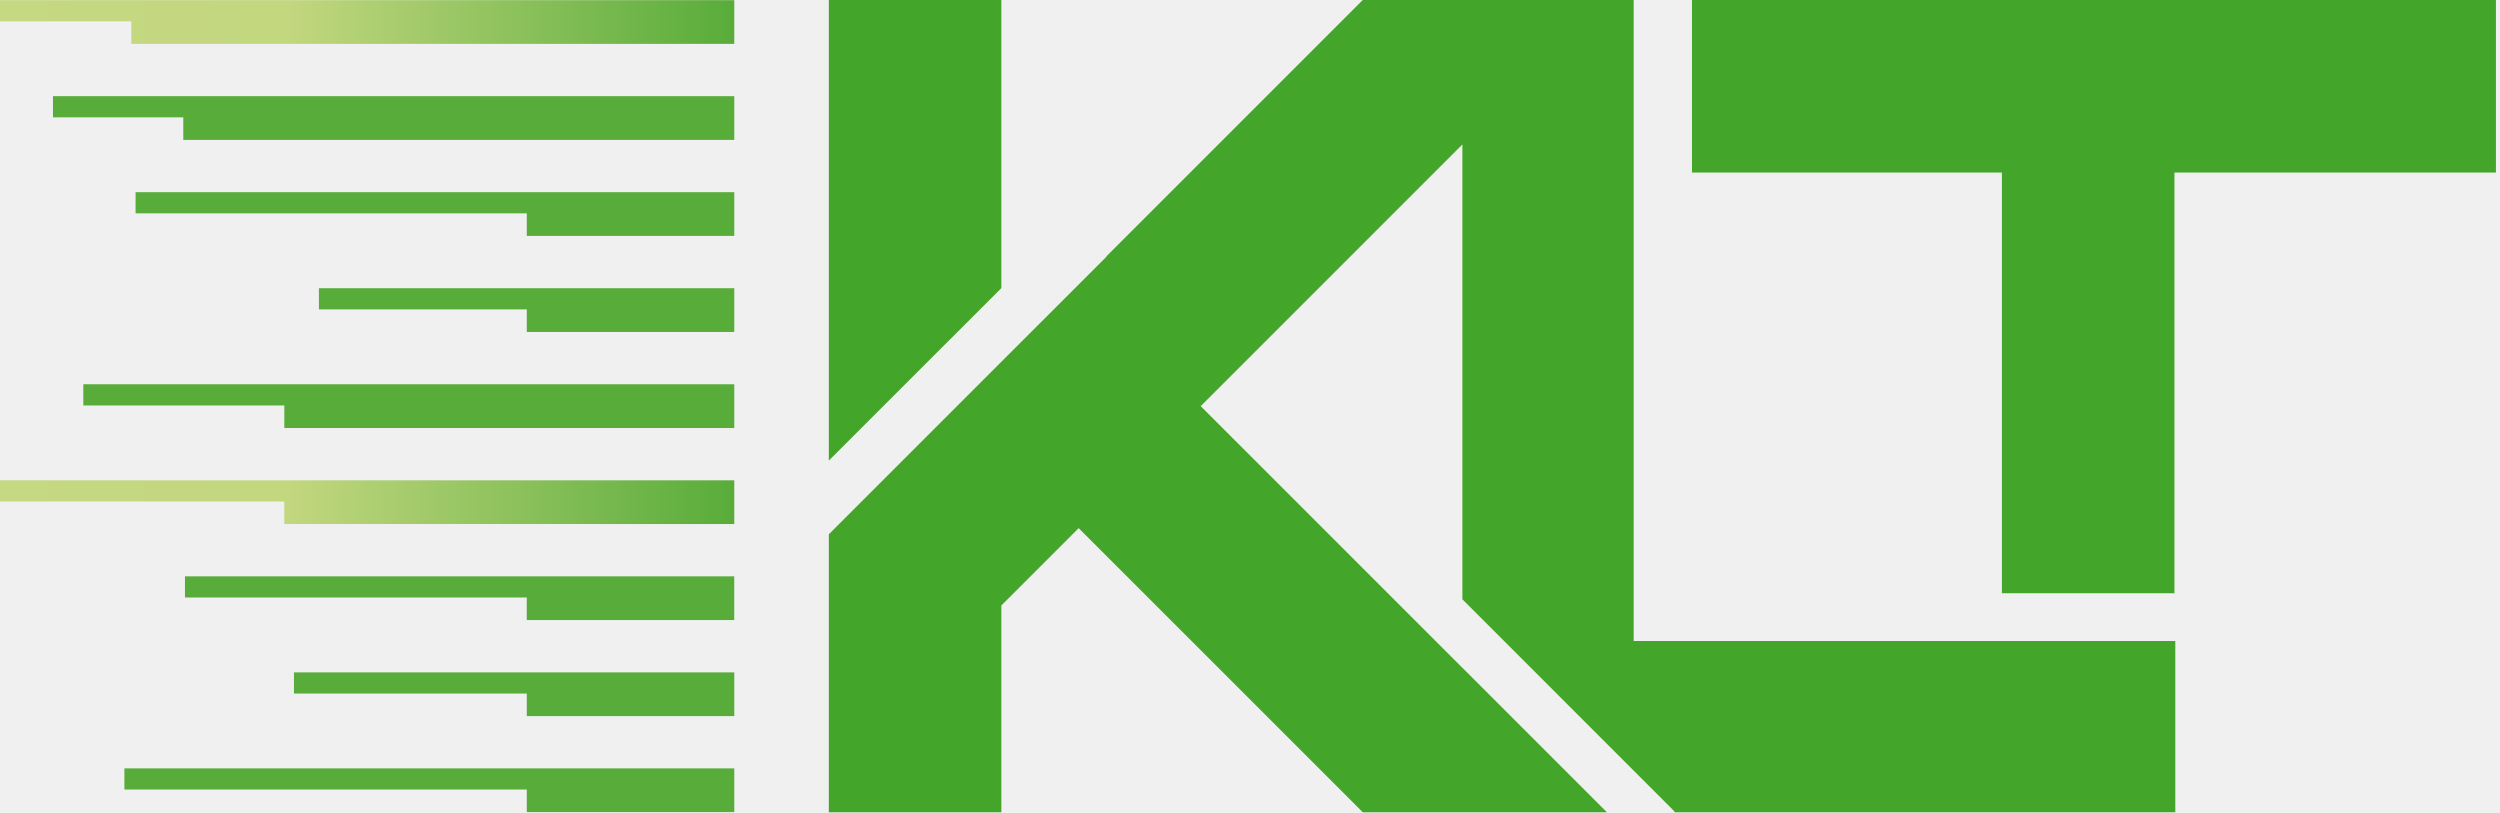
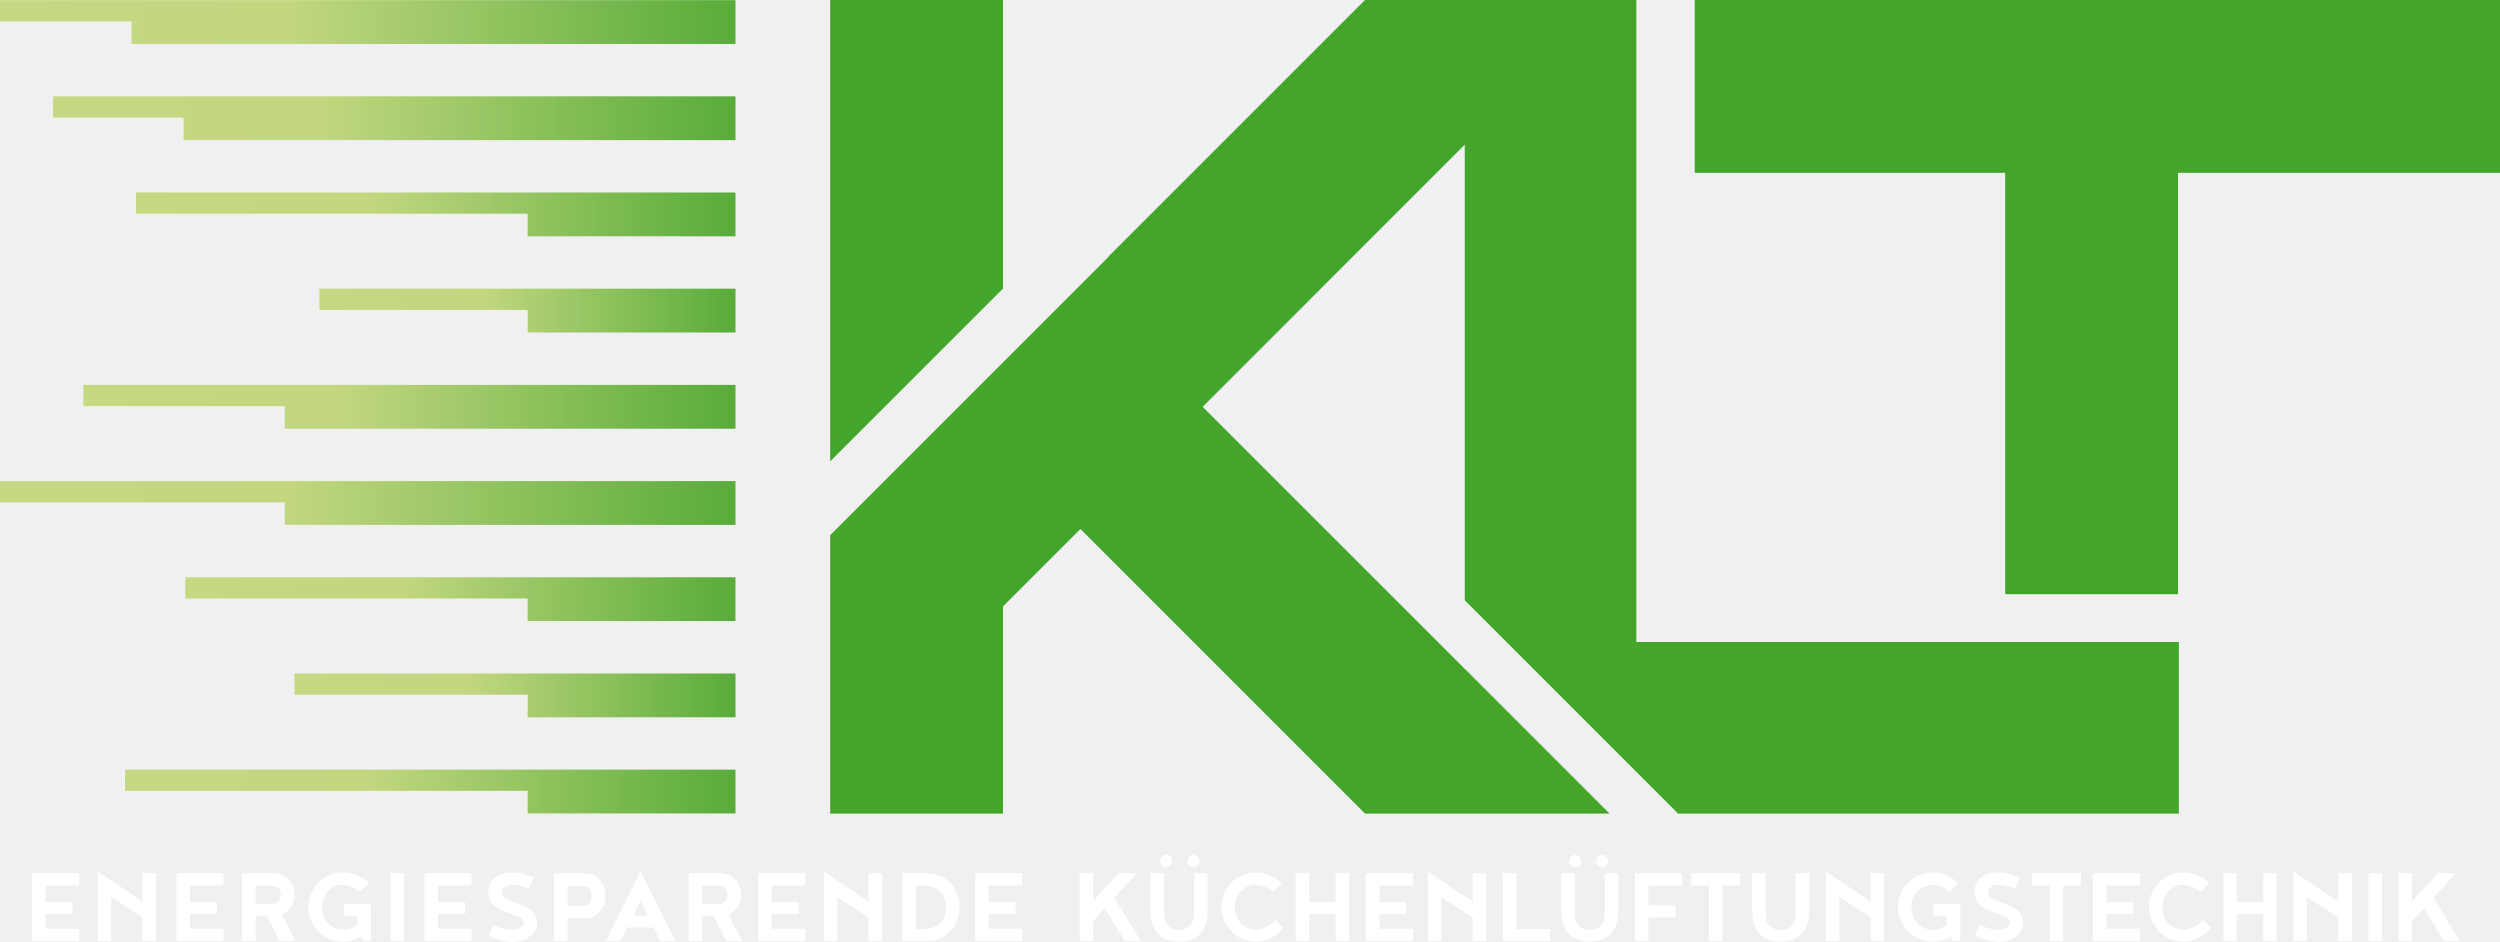
- <svg xmlns="http://www.w3.org/2000/svg" width="100%" height="100%" viewBox="0 0 477 155" version="1.1" xml:space="preserve" style="fill-rule:evenodd;clip-rule:evenodd;stroke-linejoin:round;stroke-miterlimit:2;">
-   <g transform="matrix(1,0,0,1,-0.000003,-230)">
-     <g transform="matrix(2.834646,0,0,2.834646,0.000004,230)">
-       <g id="g46" transform="matrix(0.261338,0,0,0.261338,-29.45279,-205.8037)">
-         <path id="polygon44" d="M326.17,906.13L370.61,861.71L370.61,787.5L326.17,787.5L326.17,906.13Z" style="fill:rgb(67,166,42);fill-rule:nonzero;" />
-         <path id="path44" d="M533.47,787.5L463.69,787.5L397.66,853.53L397.71,853.58L326.17,925.11L326.17,996.7L370.61,996.7L370.61,943.44L390.52,923.53L461.26,994.26L463.69,996.71L526.58,996.71L489.35,959.48L489.35,959.5L421.95,892.11L489.35,824.7L489.35,941.86L543.61,996.12C543.79,996.3 543.94,996.51 544.1,996.71L672.97,996.71L672.97,952.59L533.47,952.59L533.47,787.5Z" style="fill:rgb(67,166,42);fill-rule:nonzero;" />
-         <path id="polygon45" d="M628.31,940.29L672.75,940.29L672.75,831.94L755.55,831.94L755.55,787.5L548.48,787.5L548.48,831.94L628.31,831.94L628.31,940.29Z" style="fill:rgb(67,166,42);fill-rule:nonzero;" />
+ <svg xmlns="http://www.w3.org/2000/svg" xmlns:xlink="http://www.w3.org/1999/xlink" width="168mm" height="63.283mm" viewBox="0 0 168 63.283" version="1.1" id="svg1">
+   <defs id="defs1">
+     <linearGradient id="Unbenannter_Verlauf_23" data-name="Unbenannter Verlauf 23" x1="112.7" y1="188.03" x2="301.82" y2="188.03" gradientUnits="userSpaceOnUse">
+       <stop offset="0" stop-color="#fff" id="stop1" />
+       <stop offset="0" stop-color="#dee9b8" id="stop2" />
+       <stop offset="0" stop-color="#c5d882" id="stop3" />
+       <stop offset=".39" stop-color="#c3d77f" id="stop4" />
+       <stop offset="1" stop-color="#58ac3a" id="stop5" />
+     </linearGradient>
+     <linearGradient id="Unbenannter_Verlauf_231" data-name="Unbenannter Verlauf 23" x1="126.34" y1="212.77" y2="212.77" xlink:href="#Unbenannter_Verlauf_23" />
+     <linearGradient id="Unbenannter_Verlauf_232" data-name="Unbenannter Verlauf 23" x1="147.62" y1="237.5" y2="237.5" xlink:href="#Unbenannter_Verlauf_23" />
+     <linearGradient id="Unbenannter_Verlauf_233" data-name="Unbenannter Verlauf 23" x1="194.84" y1="262.24" y2="262.24" xlink:href="#Unbenannter_Verlauf_23" />
+     <linearGradient id="Unbenannter_Verlauf_234" data-name="Unbenannter Verlauf 23" x1="134.16" y1="286.97" y2="286.97" xlink:href="#Unbenannter_Verlauf_23" />
+     <linearGradient id="Unbenannter_Verlauf_235" data-name="Unbenannter Verlauf 23" y1="311.7" y2="311.7" xlink:href="#Unbenannter_Verlauf_23" />
+     <linearGradient id="Unbenannter_Verlauf_236" data-name="Unbenannter Verlauf 23" x1="160.34" y1="336.44" y2="336.44" xlink:href="#Unbenannter_Verlauf_23" />
+     <linearGradient id="Unbenannter_Verlauf_237" data-name="Unbenannter Verlauf 23" x1="188.41" y1="361.17" y2="361.17" xlink:href="#Unbenannter_Verlauf_23" />
+     <linearGradient id="Unbenannter_Verlauf_238" data-name="Unbenannter Verlauf 23" x1="144.74" y1="385.91" y2="385.91" xlink:href="#Unbenannter_Verlauf_23" />
+     <linearGradient id="Unbenannter_Verlauf_239" data-name="Unbenannter Verlauf 23" y1="793.16" y2="793.16" xlink:href="#Unbenannter_Verlauf_23" />
+     <linearGradient id="Unbenannter_Verlauf_2310" data-name="Unbenannter Verlauf 23" x1="126.34" y1="817.9" y2="817.9" xlink:href="#Unbenannter_Verlauf_23" />
+     <linearGradient id="Unbenannter_Verlauf_2311" data-name="Unbenannter Verlauf 23" x1="147.62" y1="842.63" y2="842.63" xlink:href="#Unbenannter_Verlauf_23" />
+     <linearGradient id="Unbenannter_Verlauf_2312" data-name="Unbenannter Verlauf 23" x1="194.84" y1="867.36" y2="867.36" xlink:href="#Unbenannter_Verlauf_23" />
+     <linearGradient id="Unbenannter_Verlauf_2313" data-name="Unbenannter Verlauf 23" x1="134.16" y1="892.1" y2="892.1" xlink:href="#Unbenannter_Verlauf_23" />
+     <linearGradient id="Unbenannter_Verlauf_2314" data-name="Unbenannter Verlauf 23" y1="916.83" y2="916.83" xlink:href="#Unbenannter_Verlauf_23" />
+     <linearGradient id="Unbenannter_Verlauf_2315" data-name="Unbenannter Verlauf 23" x1="160.34" y1="941.57" y2="941.57" xlink:href="#Unbenannter_Verlauf_23" />
+     <linearGradient id="Unbenannter_Verlauf_2316" data-name="Unbenannter Verlauf 23" x1="188.41" y1="966.3" y2="966.3" xlink:href="#Unbenannter_Verlauf_23" />
+     <linearGradient id="Unbenannter_Verlauf_2317" data-name="Unbenannter Verlauf 23" x1="144.74" y1="991.03" y2="991.03" xlink:href="#Unbenannter_Verlauf_23" />
+   </defs>
+   <g id="layer1">
+     <g id="g46" transform="matrix(0.261338,0,0,0.261338,-29.45279,-205.8037)">
+       <polygon class="st1" points="326.17,906.13 370.61,861.71 370.61,787.5 326.17,787.5 " id="polygon44" style="fill:#43a62a" />
+       <path class="st1" d="m 533.47,787.5 h -6.94 v 0 c 0,0 -62.84,0 -62.84,0 l -66.03,66.03 0.05,0.05 -71.54,71.53 v 71.59 h 44.44 v -53.26 l 19.91,-19.91 70.74,70.73 2.43,2.45 h 62.89 l -37.23,-37.23 v 0.02 l -67.4,-67.39 67.4,-67.41 v 117.16 l 54.26,54.26 c 0.18,0.18 0.33,0.39 0.49,0.59 H 672.97 V 952.59 H 533.47 V 787.52 Z" id="path44" style="fill:#43a62a" />
+       <polygon class="st1" points="628.31,940.29 672.75,940.29 672.75,831.95 672.75,831.94 755.55,831.94 755.55,787.5 548.48,787.5 548.48,831.94 628.31,831.94 628.31,831.95 " id="polygon45" style="fill:#43a62a" />
+     </g>
+     <g id="g83" transform="matrix(0.261338,0,0,0.261338,-29.45279,-205.8037)">
+       <g id="g67">
+         <g id="g65">
+           <path class="st20" d="m 399.24,1018.36 6.81,11.11 h -4.11 l -5.15,-8.44 -3.01,3.28 v 5.15 h -3.47 v -17.43 h 3.47 v 7.24 l 6.57,-7.24 h 4.69 l -5.8,6.32 z" id="path45" style="fill:#ffffff" />
+           <path class="st20" d="m 408.56,1021.77 v -9.73 h 3.47 v 9.73 c 0,3.19 1.01,4.79 3.87,4.79 2.86,0 3.87,-1.6 3.87,-4.79 v -9.73 h 3.47 v 9.73 c 0,4.82 -2.46,7.85 -7.36,7.85 -4.9,0 -7.3,-3.04 -7.3,-7.85 z" id="path46" style="fill:#ffffff" />
+           <path class="st20" d="m 442.72,1026.03 c -1.56,2.21 -4.33,3.59 -7.06,3.59 -4.91,0 -8.9,-3.99 -8.9,-8.9 0,-4.91 3.99,-8.9 8.9,-8.9 2.45,0 4.91,1.07 6.6,2.85 l -2.27,2.15 c -1.1,-1.01 -2.76,-1.78 -4.36,-1.78 -3.19,0 -5.4,2.58 -5.4,5.77 0,3.19 2.21,5.74 5.4,5.74 1.93,0 3.93,-1.17 5.03,-2.52 l 2.06,1.99 z" id="path47" style="fill:#ffffff" />
+           <path class="st20" d="m 456.13,1022.54 h -6.81 v 6.93 h -3.47 v -17.43 h 3.47 v 7.43 h 6.81 v -7.43 h 3.47 v 17.43 h -3.47 z" id="path48" style="fill:#ffffff" />
+           <path class="st20" d="m 467.36,1026.31 h 8.65 v 3.16 h -12.12 v -17.43 h 12.12 v 3.16 h -8.65 v 4.27 h 6.93 v 3.07 h -6.93 z" id="path49" style="fill:#ffffff" />
+           <path class="st20" d="m 491.39,1029.47 v -6.04 l -8.07,-5.25 v 11.29 h -3.47 v -17.89 l 11.54,7.76 v -7.3 h 3.47 v 17.43 z" id="path50" style="fill:#ffffff" />
+           <path class="st20" d="m 499.15,1012.04 h 3.47 v 14.33 h 8.65 v 3.1 h -12.12 z" id="path51" style="fill:#ffffff" />
+           <path class="st20" d="m 514.16,1021.77 v -9.73 h 3.47 v 9.73 c 0,3.19 1.01,4.79 3.87,4.79 2.86,0 3.87,-1.6 3.87,-4.79 v -9.73 h 3.47 v 9.73 c 0,4.82 -2.46,7.85 -7.36,7.85 -4.9,0 -7.3,-3.04 -7.3,-7.85 z" id="path52" style="fill:#ffffff" />
+           <path class="st20" d="m 533.12,1012.04 h 12.12 v 3.16 h -8.65 v 5.12 h 6.93 v 3.07 h -6.93 v 6.07 h -3.47 v -17.43 z" id="path53" style="fill:#ffffff" />
+           <path class="st20" d="m 547.55,1012.04 h 12.61 v 3.16 h -4.57 v 14.27 h -3.47 v -14.27 h -4.57 z" id="path54" style="fill:#ffffff" />
+           <path class="st20" d="m 563.23,1021.77 v -9.73 h 3.47 v 9.73 c 0,3.19 1.01,4.79 3.87,4.79 2.86,0 3.87,-1.6 3.87,-4.79 v -9.73 h 3.47 v 9.73 c 0,4.82 -2.46,7.85 -7.36,7.85 -4.9,0 -7.3,-3.04 -7.3,-7.85 z" id="path55" style="fill:#ffffff" />
+           <path class="st20" d="m 593.73,1029.47 v -6.04 l -8.07,-5.25 v 11.29 h -3.47 v -17.89 l 11.54,7.76 v -7.3 h 3.47 v 17.43 z" id="path56" style="fill:#ffffff" />
+           <path class="st20" d="m 614.2,1028.36 c -1.35,0.8 -2.92,1.26 -4.57,1.26 -4.91,0 -8.9,-3.99 -8.9,-8.9 0,-4.91 3.99,-8.9 8.9,-8.9 2.45,0 4.91,1.07 6.6,2.85 l -2.27,2.15 c -1.1,-1.01 -2.76,-1.78 -4.36,-1.78 -3.19,0 -5.4,2.58 -5.4,5.77 0,3.19 2.21,5.74 5.4,5.74 1.44,0 2.7,-0.46 3.71,-1.29 v -2.15 h -3.5 v -3.1 h 6.97 v 9.45 h -1.69 z" id="path57" style="fill:#ffffff" />
+           <path class="st20" d="m 630.89,1015.97 c -0.95,-0.37 -3.04,-0.95 -4.17,-0.95 -2.73,0 -2.79,1.6 -2.79,1.96 0,3.19 9.05,2.09 9.05,8.01 0,2.85 -3.34,4.63 -5.83,4.63 -2.49,0 -4.45,-0.31 -6.6,-1.69 l 1.32,-2.61 c 0.83,0.49 2.52,1.23 4.85,1.23 1.44,0 2.82,-0.8 2.82,-1.81 0,-2.88 -9.08,-1.78 -9.08,-7.92 0,-3.13 2.21,-5 6.17,-5 2.09,0 4.51,0.89 5.52,1.35 l -1.26,2.79 z" id="path58" style="fill:#ffffff" />
+           <path class="st20" d="m 635.19,1012.04 h 12.61 v 3.16 h -4.57 v 14.27 h -3.47 v -14.27 h -4.57 z" id="path59" style="fill:#ffffff" />
+           <path class="st20" d="m 654.33,1026.31 h 8.65 v 3.16 h -12.12 v -17.43 h 12.12 v 3.16 h -8.65 v 4.27 h 6.93 v 3.07 h -6.93 z" id="path60" style="fill:#ffffff" />
+           <path class="st20" d="m 681.25,1026.03 c -1.56,2.21 -4.33,3.59 -7.06,3.59 -4.91,0 -8.9,-3.99 -8.9,-8.9 0,-4.91 3.99,-8.9 8.9,-8.9 2.45,0 4.91,1.07 6.6,2.85 l -2.27,2.15 c -1.1,-1.01 -2.76,-1.78 -4.36,-1.78 -3.19,0 -5.4,2.58 -5.4,5.77 0,3.19 2.21,5.74 5.4,5.74 1.93,0 3.93,-1.17 5.03,-2.52 l 2.06,1.99 z" id="path61" style="fill:#ffffff" />
+           <path class="st20" d="m 694.66,1022.54 h -6.81 v 6.93 h -3.47 v -17.43 h 3.47 v 7.43 h 6.81 v -7.43 h 3.47 v 17.43 h -3.47 z" id="path62" style="fill:#ffffff" />
+           <path class="st20" d="m 713.96,1029.47 v -6.04 l -8.07,-5.25 v 11.29 h -3.47 v -17.89 l 11.54,7.76 v -7.3 h 3.47 v 17.43 z" id="path63" style="fill:#ffffff" />
+           <path class="st20" d="m 721.72,1012.04 h 3.47 v 17.43 h -3.47 z" id="path64" style="fill:#ffffff" />
+           <path class="st20" d="m 738.42,1018.36 6.81,11.11 h -4.11 l -5.15,-8.44 -3.01,3.28 v 5.15 h -3.47 v -17.43 h 3.47 v 7.24 l 6.57,-7.24 h 4.69 l -5.8,6.32 z" id="path65" style="fill:#ffffff" />
+         </g>
+         <path class="st20" d="m 414.12,1008.91 c 0,0.87 -0.67,1.54 -1.54,1.54 -0.87,0 -1.54,-0.67 -1.54,-1.54 0,-0.87 0.67,-1.54 1.54,-1.54 0.87,0 1.54,0.67 1.54,1.54 z m 6.95,0 c 0,0.87 -0.67,1.54 -1.54,1.54 -0.87,0 -1.54,-0.67 -1.54,-1.54 0,-0.87 0.67,-1.54 1.54,-1.54 0.87,0 1.54,0.67 1.54,1.54 z" id="path66" style="fill:#ffffff" />
+         <path class="st20" d="m 519.29,1008.91 c 0,0.87 -0.67,1.54 -1.54,1.54 -0.87,0 -1.54,-0.67 -1.54,-1.54 0,-0.87 0.67,-1.54 1.54,-1.54 0.87,0 1.54,0.67 1.54,1.54 z m 6.94,0 c 0,0.87 -0.67,1.54 -1.54,1.54 -0.87,0 -1.54,-0.67 -1.54,-1.54 0,-0.87 0.67,-1.54 1.54,-1.54 0.87,0 1.54,0.67 1.54,1.54 z" id="path67" style="fill:#ffffff" />
      </g>
-       <g id="g100" transform="matrix(0.261338,0,0,0.261338,-29.45279,-205.8037)">
-         <path id="path92" d="M112.7,787.53L112.7,792.99L146.53,792.99L146.53,798.8L301.82,798.8L301.82,787.54L112.7,787.54L112.7,787.53Z" style="fill:url(#_Linear1);" />
-         <path id="path93" d="M126.34,812.27L126.34,817.72L159.91,817.72L159.91,823.53L301.82,823.53L301.82,812.27L126.34,812.27Z" style="fill:url(#_Linear2);" />
-         <path id="path94" d="M147.62,837L147.62,842.45L248.38,842.45L248.38,848.26L301.82,848.26L301.82,837L147.62,837Z" style="fill:url(#_Linear3);" />
-         <path id="path95" d="M194.84,861.73L194.84,867.19L248.38,867.19L248.38,873L301.82,873L301.82,861.73L194.84,861.73Z" style="fill:url(#_Linear4);" />
-         <path id="path96" d="M134.16,886.47L134.16,891.93L185.93,891.93L185.93,897.74L301.82,897.74L301.82,886.47L134.16,886.47Z" style="fill:url(#_Linear5);" />
-         <path id="path97" d="M112.7,911.2L112.7,916.66L185.93,916.66L185.93,922.47L301.82,922.47L301.82,911.21L112.7,911.21L112.7,911.2Z" style="fill:url(#_Linear6);" />
-         <path id="path98" d="M160.34,935.94L160.34,941.39L248.37,941.39L248.37,947.2L301.81,947.2L301.81,935.94L160.34,935.94Z" style="fill:url(#_Linear7);" />
-         <path id="path99" d="M188.41,960.67L188.41,966.13L248.38,966.13L248.38,971.94L301.82,971.94L301.82,960.68L188.41,960.68L188.41,960.67Z" style="fill:url(#_Linear8);" />
-         <path id="path100" d="M144.74,985.4L144.74,990.85L248.38,990.85L248.38,996.66L301.82,996.66L301.82,985.4L144.74,985.4Z" style="fill:url(#_Linear9);" />
+       <g id="g82">
+         <path class="st20" d="m 124.41,1026.32 h 8.66 v 3.16 h -12.13 v -17.45 h 12.13 v 3.16 h -8.66 v 4.27 h 6.94 v 3.07 h -6.94 v 3.78 z" id="path68" style="fill:#ffffff" />
+         <path class="st20" d="m 149.37,1029.48 v -6.05 l -8.08,-5.25 v 11.3 h -3.47 v -17.91 l 11.55,7.77 v -7.31 h 3.47 v 17.45 z" id="path69" style="fill:#ffffff" />
+         <path class="st20" d="m 161.53,1026.32 h 8.66 v 3.16 h -12.13 v -17.45 h 12.13 v 3.16 h -8.66 v 4.27 h 6.94 v 3.07 h -6.94 v 3.78 z" id="path70" style="fill:#ffffff" />
+         <path class="st20" d="m 181.34,1023.09 h -2.92 v 6.39 h -3.47 v -17.45 h 8.23 c 2.89,0 5.22,2.3 5.22,5.53 0,2.4 -1.32,4.3 -3.19,5.13 l 3.47,6.79 h -4.09 l -3.26,-6.39 z m 3.59,-5.5 c 0,-1.41 -0.89,-2.37 -2,-2.37 h -4.52 v 4.67 h 4.52 c 1.11,0 2,-0.89 2,-2.3 z" id="path71" style="fill:#ffffff" />
+         <path class="st20" d="m 205.51,1028.37 c -1.35,0.8 -2.92,1.26 -4.58,1.26 -4.91,0 -8.91,-3.99 -8.91,-8.91 0,-4.92 3.99,-8.91 8.91,-8.91 2.46,0 4.91,1.08 6.6,2.86 l -2.27,2.15 c -1.11,-1.01 -2.76,-1.78 -4.36,-1.78 -3.19,0 -5.41,2.58 -5.41,5.77 0,3.19 2.21,5.74 5.41,5.74 1.44,0 2.7,-0.46 3.72,-1.29 v -2.15 h -3.5 v -3.1 h 6.97 v 9.46 h -1.69 l -0.89,-1.11 z" id="path72" style="fill:#ffffff" />
+         <path class="st20" d="m 213.15,1012.03 h 3.47 v 17.45 h -3.47 z" id="path73" style="fill:#ffffff" />
+         <path class="st20" d="m 225.31,1026.32 h 8.66 v 3.16 h -12.13 v -17.45 h 12.13 v 3.16 h -8.66 v 4.27 h 6.94 v 3.07 h -6.94 v 3.78 z" id="path74" style="fill:#ffffff" />
+         <path class="st20" d="m 248.72,1015.97 c -0.95,-0.37 -3.04,-0.95 -4.18,-0.95 -2.73,0 -2.8,1.6 -2.8,1.97 0,3.19 9.06,2.09 9.06,8.02 0,2.86 -3.35,4.64 -5.84,4.64 -2.49,0 -4.45,-0.31 -6.6,-1.69 l 1.32,-2.61 c 0.83,0.49 2.52,1.23 4.85,1.23 1.44,0 2.83,-0.8 2.83,-1.81 0,-2.89 -9.09,-1.78 -9.09,-7.92 0,-3.13 2.21,-5.01 6.17,-5.01 2.09,0 4.52,0.89 5.53,1.35 l -1.26,2.8 z" id="path75" style="fill:#ffffff" />
+         <path class="st20" d="m 255.16,1012.03 h 7.96 c 2.89,0 5.22,2.33 5.22,5.84 0,3.51 -2.33,5.77 -5.22,5.77 h -4.48 v 5.84 h -3.47 v -17.45 z m 9.71,5.87 c 0,-1.72 -0.95,-2.49 -2.06,-2.49 h -4.18 v 5.01 h 4.18 c 1.11,0 2.06,-0.83 2.06,-2.52 z" id="path76" style="fill:#ffffff" />
+         <path class="st20" d="m 280.71,1025.98 h -6.67 l -1.75,3.5 h -3.84 l 8.94,-17.91 8.91,17.91 h -3.84 z m -1.5,-3.1 -1.81,-3.69 -1.84,3.69 h 3.66 z" id="path77" style="fill:#ffffff" />
+         <path class="st20" d="m 296.19,1023.09 h -2.92 v 6.39 h -3.47 v -17.45 h 8.23 c 2.89,0 5.22,2.3 5.22,5.53 0,2.4 -1.32,4.3 -3.19,5.13 l 3.47,6.79 h -4.08 z m 3.59,-5.5 c 0,-1.41 -0.89,-2.37 -2,-2.37 h -4.52 v 4.67 h 4.52 c 1.11,0 2,-0.89 2,-2.3 z" id="path78" style="fill:#ffffff" />
+         <path class="st20" d="m 311.11,1026.32 h 8.66 v 3.16 h -12.13 v -17.45 h 12.13 v 3.16 h -8.66 v 4.27 h 6.94 v 3.07 h -6.94 v 3.78 z" id="path79" style="fill:#ffffff" />
+         <path class="st20" d="m 336.08,1029.48 v -6.05 l -8.08,-5.25 v 11.3 h -3.47 v -17.91 l 11.55,7.77 v -7.31 h 3.47 v 17.45 z" id="path80" style="fill:#ffffff" />
+         <path class="st20" d="m 344.77,1012.03 h 6.3 c 4.91,0 8.38,3.87 8.38,8.78 0,4.91 -3.47,8.66 -8.38,8.66 h -6.3 v -17.45 z m 11.21,8.88 c 0,-3.2 -2.27,-5.68 -5.47,-5.68 h -2.27 v 11.15 h 2.27 c 3.2,0 5.47,-2.27 5.47,-5.47 z" id="path81" style="fill:#ffffff" />
+         <path class="st20" d="m 366.91,1026.32 h 8.66 v 3.16 h -12.13 v -17.45 h 12.13 v 3.16 h -8.66 v 4.27 h 6.94 v 3.07 h -6.94 v 3.78 z" id="path82" style="fill:#ffffff" />
      </g>
    </g>
+     <g id="g100" transform="matrix(0.261338,0,0,0.261338,-29.45279,-205.8037)">
+       <path class="st9" d="m 112.7,787.53 v 5.46 h 33.83 v 5.81 H 301.82 V 787.54 H 112.7 Z" id="path92" style="fill:url(#Unbenannter_Verlauf_239);fill-rule:evenodd" />
+       <path class="st12" d="m 126.34,812.27 v 5.45 h 33.57 v 5.81 h 141.91 v -11.26 z" id="path93" style="fill:url(#Unbenannter_Verlauf_2310);fill-rule:evenodd" />
+       <path class="st11" d="m 147.62,837 v 5.45 h 100.76 v 5.81 h 53.44 V 837 Z" id="path94" style="fill:url(#Unbenannter_Verlauf_2311);fill-rule:evenodd" />
+       <path class="st15" d="m 194.84,861.73 v 5.46 h 53.54 V 873 h 53.44 v -11.27 z" id="path95" style="fill:url(#Unbenannter_Verlauf_2312);fill-rule:evenodd" />
+       <path class="st14" d="m 134.16,886.47 v 5.46 h 51.77 v 5.81 h 115.89 v -11.27 z" id="path96" style="fill:url(#Unbenannter_Verlauf_2313);fill-rule:evenodd" />
+       <path class="st13" d="m 112.7,911.2 v 5.46 h 73.23 v 5.81 H 301.82 V 911.21 H 112.7 Z" id="path97" style="fill:url(#Unbenannter_Verlauf_2314);fill-rule:evenodd" />
+       <path class="st16" d="m 160.34,935.94 v 5.45 h 88.03 v 5.81 h 53.44 v -11.26 z" id="path98" style="fill:url(#Unbenannter_Verlauf_2315);fill-rule:evenodd" />
+       <path class="st17" d="m 188.41,960.67 v 5.46 h 59.97 v 5.81 h 53.44 V 960.68 H 188.41 Z" id="path99" style="fill:url(#Unbenannter_Verlauf_2316);fill-rule:evenodd" />
+       <path class="st18" d="m 144.74,985.4 v 5.45 h 103.64 v 5.81 h 53.44 V 985.4 Z" id="path100" style="fill:url(#Unbenannter_Verlauf_2317);fill-rule:evenodd" />
+     </g>
  </g>
-   <defs>
-     <linearGradient id="_Linear1" x1="0" y1="0" x2="1" y2="0" gradientUnits="userSpaceOnUse" gradientTransform="matrix(189.12,0,0,189.12,112.7,9726.443)">
-       <stop offset="0" style="stop-color:white;stop-opacity:1" />
-       <stop offset="0" style="stop-color:rgb(222,233,184);stop-opacity:1" />
-       <stop offset="0" style="stop-color:rgb(197,216,130);stop-opacity:1" />
-       <stop offset="0.39" style="stop-color:rgb(195,215,127);stop-opacity:1" />
-       <stop offset="1" style="stop-color:rgb(88,172,58);stop-opacity:1" />
-     </linearGradient>
-     <linearGradient id="_Linear2" x1="0" y1="0" x2="1" y2="0" gradientUnits="userSpaceOnUse" gradientTransform="matrix(-21994.663,0,-0,-21994.663,22296.483,10021.824)">
-       <stop offset="0" style="stop-color:white;stop-opacity:1" />
-       <stop offset="0" style="stop-color:rgb(222,233,184);stop-opacity:1" />
-       <stop offset="0" style="stop-color:rgb(197,216,130);stop-opacity:1" />
-       <stop offset="0.39" style="stop-color:rgb(195,215,127);stop-opacity:1" />
-       <stop offset="1" style="stop-color:rgb(88,172,58);stop-opacity:1" />
-     </linearGradient>
-     <linearGradient id="_Linear3" x1="0" y1="0" x2="1" y2="0" gradientUnits="userSpaceOnUse" gradientTransform="matrix(-22608.804,0,-0,-22608.804,22910.624,10325.014)">
-       <stop offset="0" style="stop-color:white;stop-opacity:1" />
-       <stop offset="0" style="stop-color:rgb(222,233,184);stop-opacity:1" />
-       <stop offset="0" style="stop-color:rgb(197,216,130);stop-opacity:1" />
-       <stop offset="0.39" style="stop-color:rgb(195,215,127);stop-opacity:1" />
-       <stop offset="1" style="stop-color:rgb(88,172,58);stop-opacity:1" />
-     </linearGradient>
-     <linearGradient id="_Linear4" x1="0" y1="0" x2="1" y2="0" gradientUnits="userSpaceOnUse" gradientTransform="matrix(-20737.003,0,-0,-20737.003,21038.823,10636.877)">
-       <stop offset="0" style="stop-color:white;stop-opacity:1" />
-       <stop offset="0" style="stop-color:rgb(222,233,184);stop-opacity:1" />
-       <stop offset="0" style="stop-color:rgb(197,216,130);stop-opacity:1" />
-       <stop offset="0.39" style="stop-color:rgb(195,215,127);stop-opacity:1" />
-       <stop offset="1" style="stop-color:rgb(88,172,58);stop-opacity:1" />
-     </linearGradient>
-     <linearGradient id="_Linear5" x1="0" y1="0" x2="1" y2="0" gradientUnits="userSpaceOnUse" gradientTransform="matrix(-22325.606,0,-0,-22325.606,22627.426,10940.437)">
-       <stop offset="0" style="stop-color:white;stop-opacity:1" />
-       <stop offset="0" style="stop-color:rgb(222,233,184);stop-opacity:1" />
-       <stop offset="0" style="stop-color:rgb(197,216,130);stop-opacity:1" />
-       <stop offset="0.39" style="stop-color:rgb(195,215,127);stop-opacity:1" />
-       <stop offset="1" style="stop-color:rgb(88,172,58);stop-opacity:1" />
-     </linearGradient>
-     <linearGradient id="_Linear6" x1="0" y1="0" x2="1" y2="0" gradientUnits="userSpaceOnUse" gradientTransform="matrix(189.12,0,0,189.12,112.7,11243.874)">
-       <stop offset="0" style="stop-color:white;stop-opacity:1" />
-       <stop offset="0" style="stop-color:rgb(222,233,184);stop-opacity:1" />
-       <stop offset="0" style="stop-color:rgb(197,216,130);stop-opacity:1" />
-       <stop offset="0.39" style="stop-color:rgb(195,215,127);stop-opacity:1" />
-       <stop offset="1" style="stop-color:rgb(88,172,58);stop-opacity:1" />
-     </linearGradient>
-     <linearGradient id="_Linear7" x1="0" y1="0" x2="1" y2="0" gradientUnits="userSpaceOnUse" gradientTransform="matrix(-22541.83,0,-0,-22541.83,22843.64,11538.018)">
-       <stop offset="0" style="stop-color:white;stop-opacity:1" />
-       <stop offset="0" style="stop-color:rgb(222,233,184);stop-opacity:1" />
-       <stop offset="0" style="stop-color:rgb(197,216,130);stop-opacity:1" />
-       <stop offset="0.39" style="stop-color:rgb(195,215,127);stop-opacity:1" />
-       <stop offset="1" style="stop-color:rgb(88,172,58);stop-opacity:1" />
-     </linearGradient>
-     <linearGradient id="_Linear8" x1="0" y1="0" x2="1" y2="0" gradientUnits="userSpaceOnUse" gradientTransform="matrix(-21254.168,0,-0,-21254.168,21555.988,11850.871)">
-       <stop offset="0" style="stop-color:white;stop-opacity:1" />
-       <stop offset="0" style="stop-color:rgb(222,233,184);stop-opacity:1" />
-       <stop offset="0" style="stop-color:rgb(197,216,130);stop-opacity:1" />
-       <stop offset="0.39" style="stop-color:rgb(195,215,127);stop-opacity:1" />
-       <stop offset="1" style="stop-color:rgb(88,172,58);stop-opacity:1" />
-     </linearGradient>
-     <linearGradient id="_Linear9" x1="0" y1="0" x2="1" y2="0" gradientUnits="userSpaceOnUse" gradientTransform="matrix(-22578.681,0,-0,-22578.681,22880.501,12144.398)">
-       <stop offset="0" style="stop-color:white;stop-opacity:1" />
-       <stop offset="0" style="stop-color:rgb(222,233,184);stop-opacity:1" />
-       <stop offset="0" style="stop-color:rgb(197,216,130);stop-opacity:1" />
-       <stop offset="0.39" style="stop-color:rgb(195,215,127);stop-opacity:1" />
-       <stop offset="1" style="stop-color:rgb(88,172,58);stop-opacity:1" />
-     </linearGradient>
-   </defs>
</svg>
